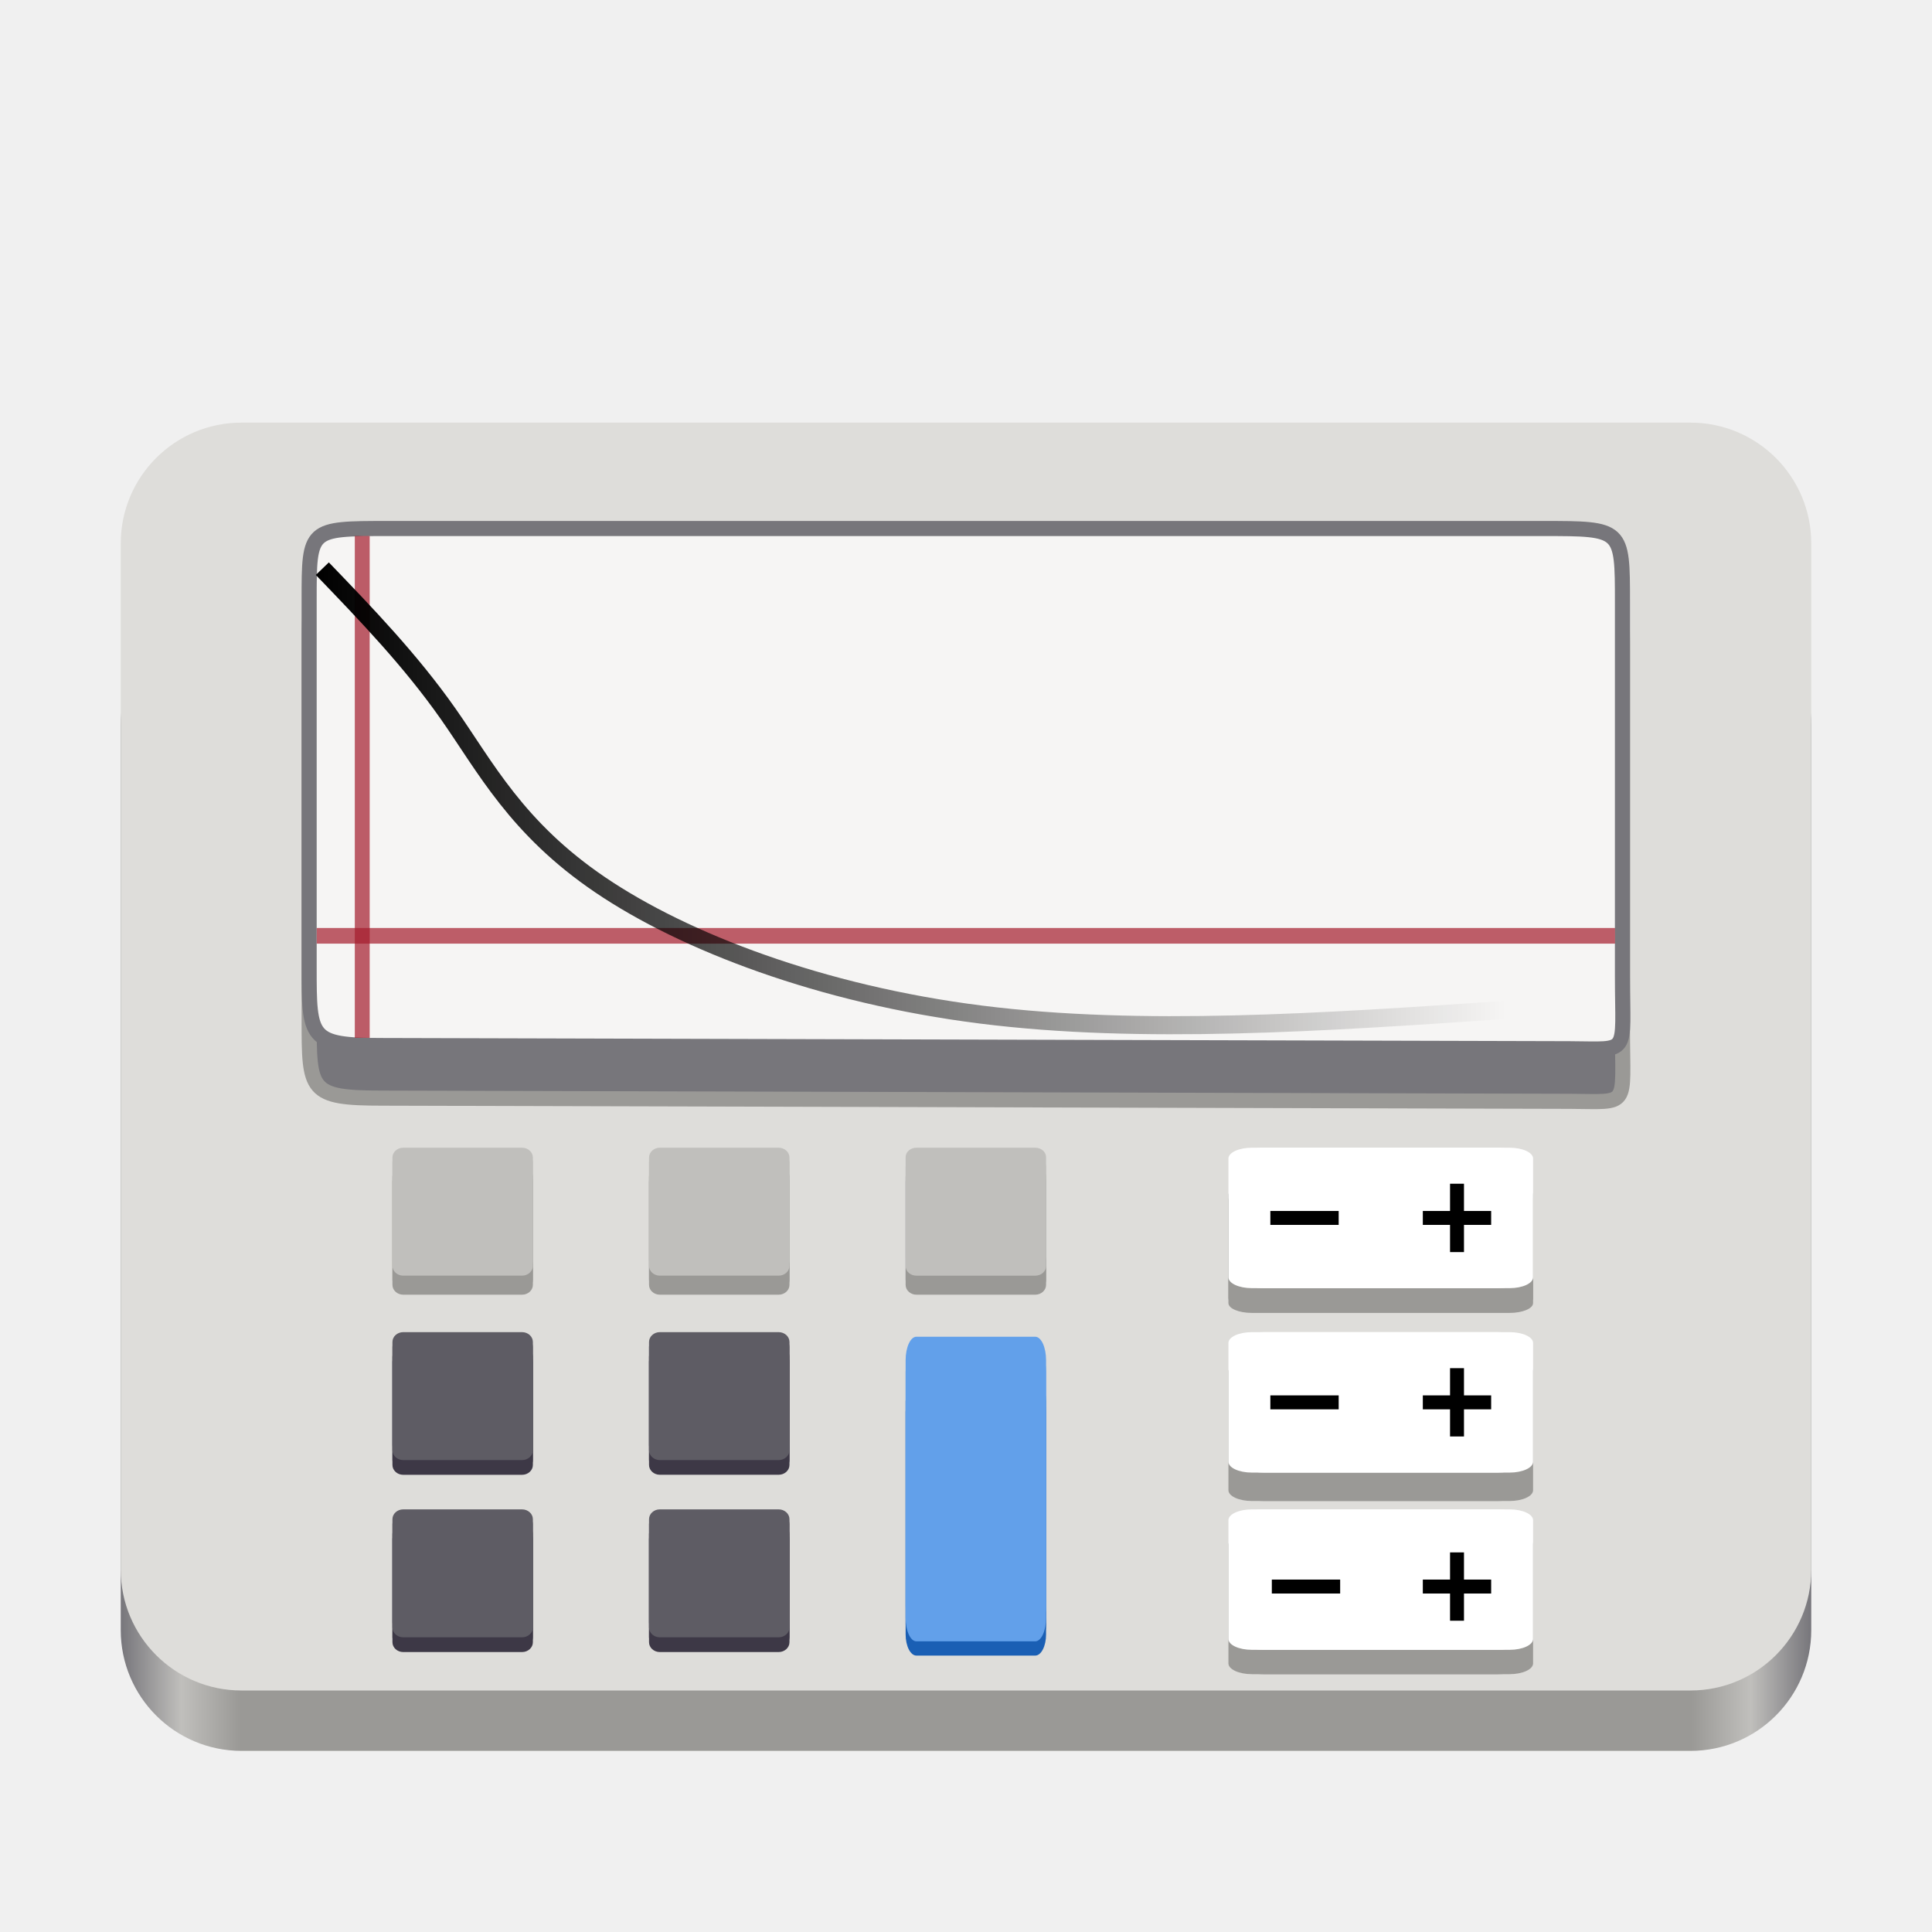
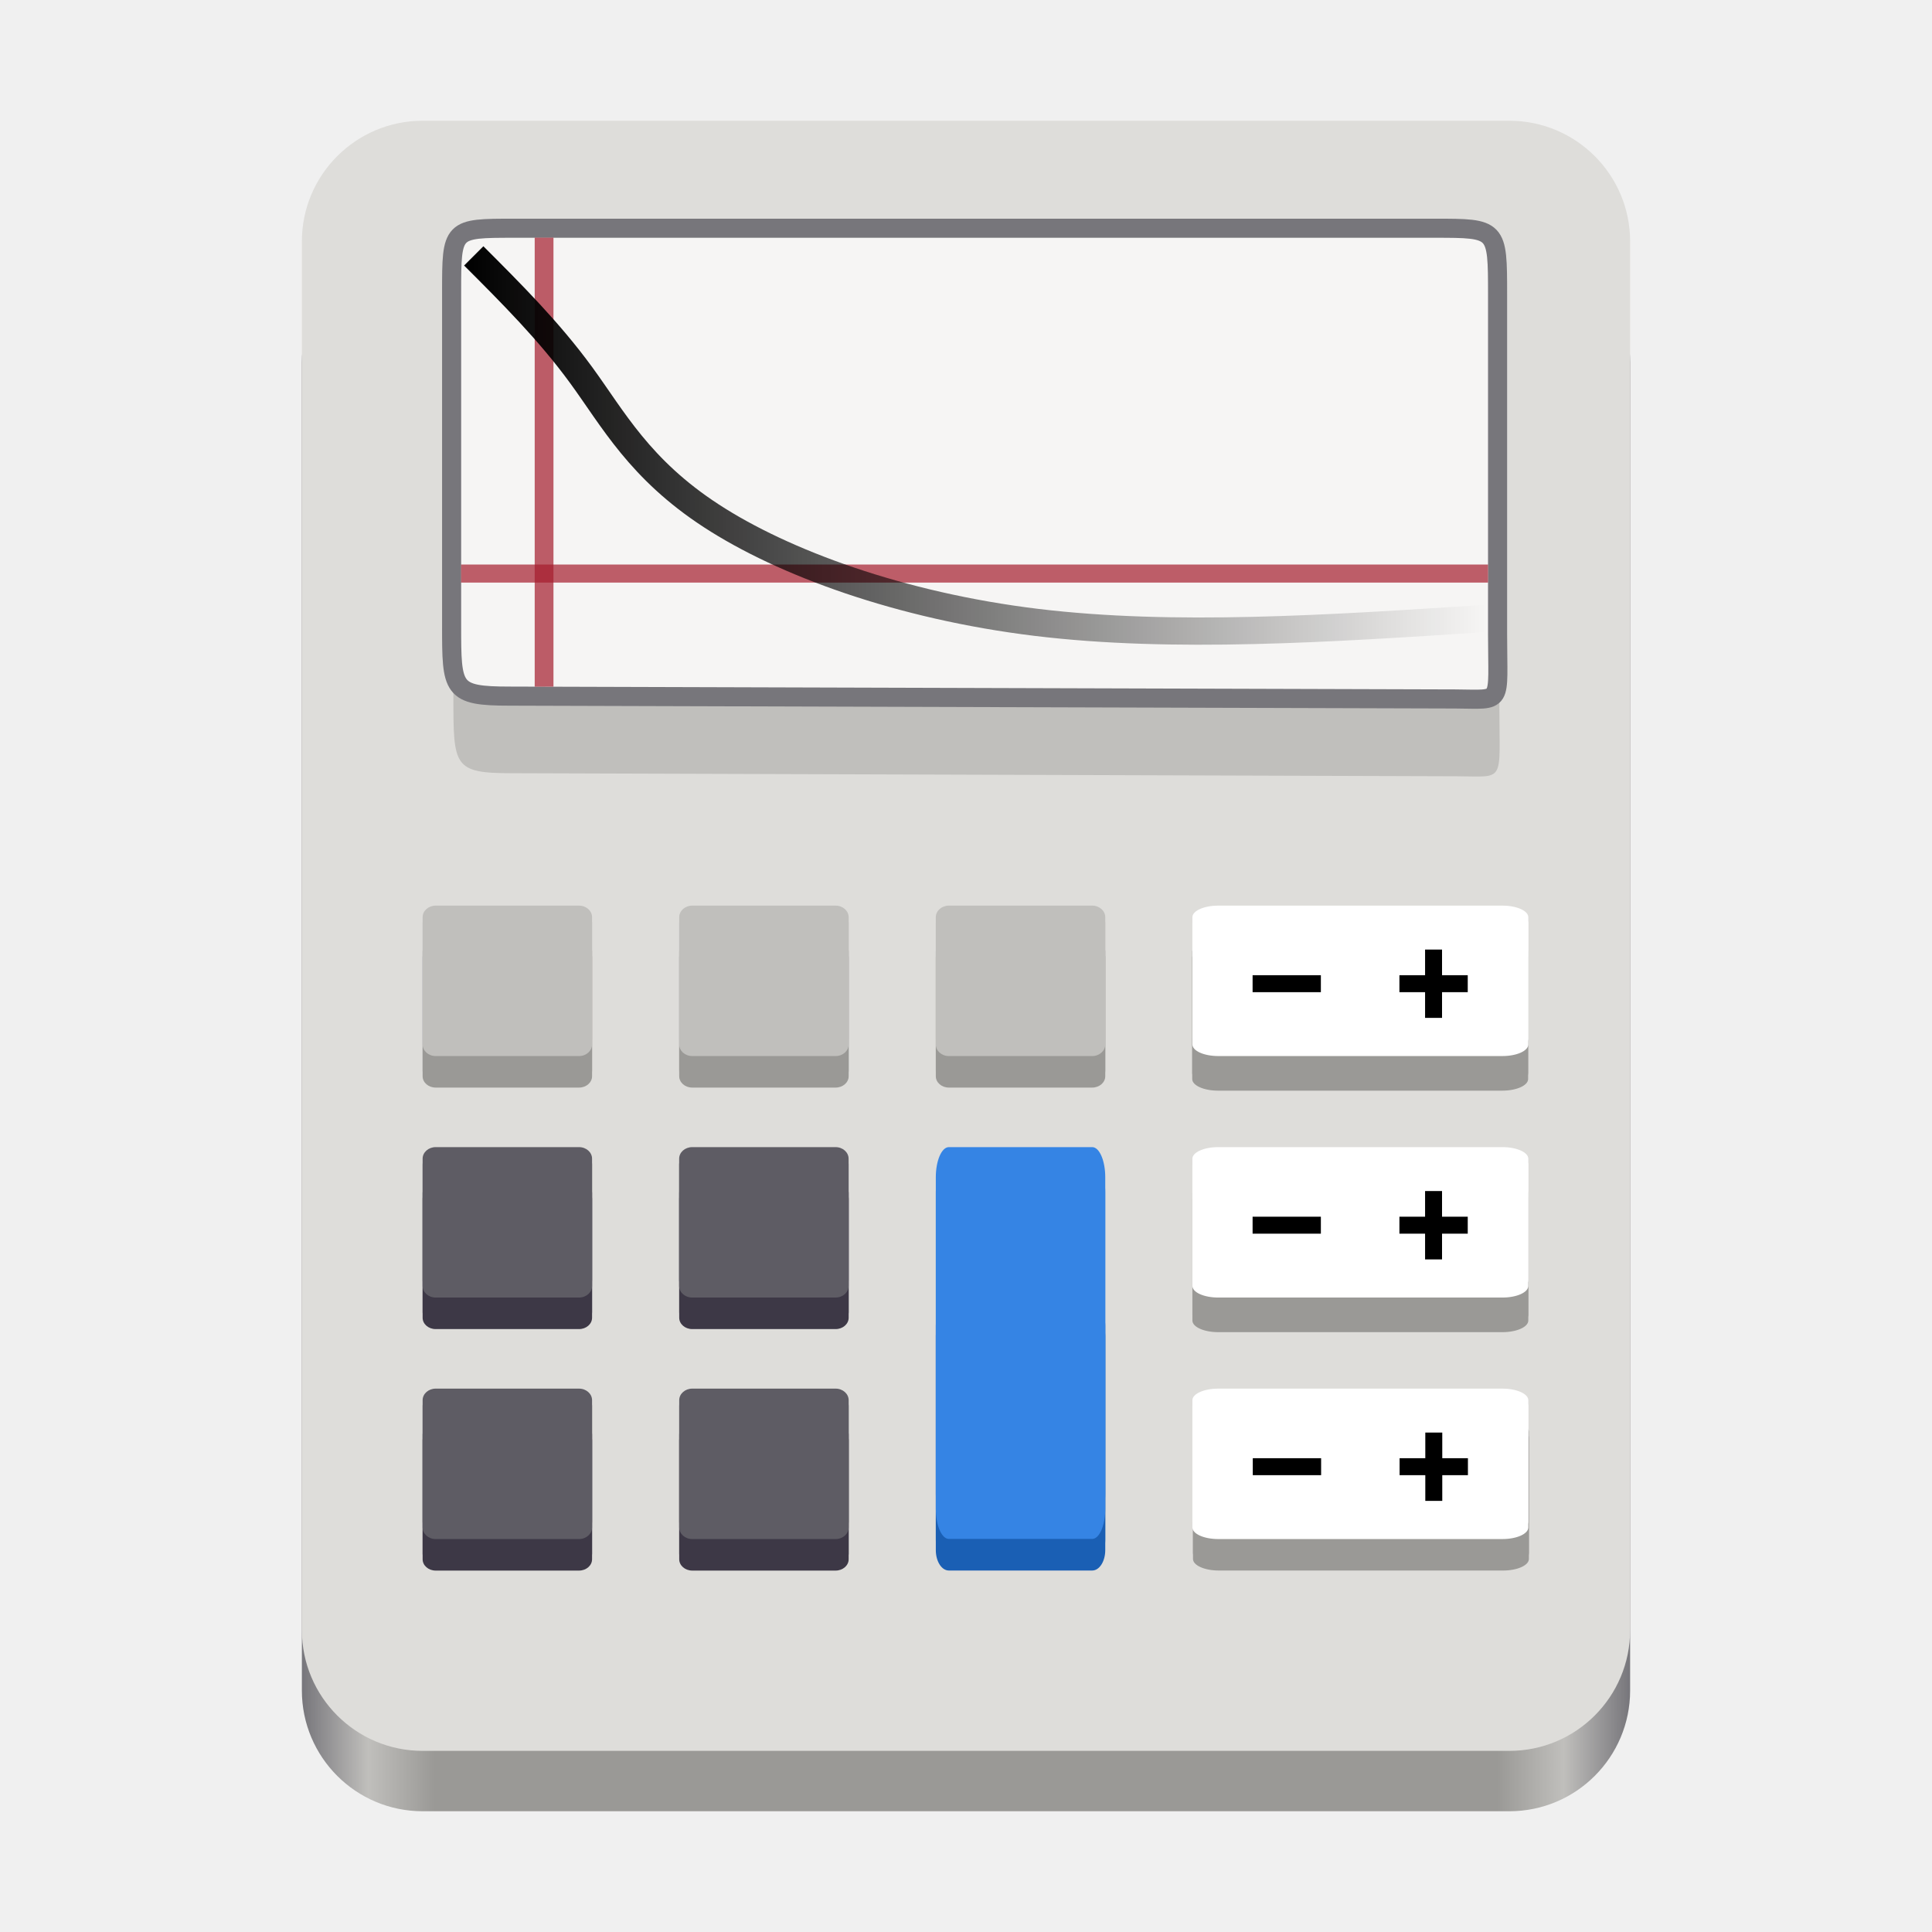
<svg xmlns="http://www.w3.org/2000/svg" height="128px" viewBox="0 0 128 128" width="128px">
-   <linearGradient id="a" gradientUnits="userSpaceOnUse" x1="8" x2="120" y1="116" y2="116">
+   <linearGradient id="a" gradientTransform="matrix(0.196428 0 0 0.342105 2.596771 273.7399)" gradientUnits="userSpaceOnUse" x1="88.596" x2="536.596" y1="-449.394" y2="-449.394">
    <stop offset="0" stop-color="#77767b" />
-     <stop offset="0.036" stop-color="#c0bfbc" />
-     <stop offset="0.071" stop-color="#9a9996" />
-     <stop offset="0.929" stop-color="#9a9996" />
-     <stop offset="0.964" stop-color="#c0bfbc" />
+     <stop offset="0.05" stop-color="#c0bfbc" />
+     <stop offset="0.1" stop-color="#9a9996" />
+     <stop offset="0.9" stop-color="#9a9996" />
+     <stop offset="0.95" stop-color="#c0bfbc" />
    <stop offset="1" stop-color="#77767b" />
  </linearGradient>
-   <linearGradient id="b" gradientUnits="userSpaceOnUse" x1="20.994" x2="99.776" y1="224.876" y2="224.876">
+   <linearGradient id="b" gradientUnits="userSpaceOnUse" x1="30.747" x2="98.413" y1="201.515" y2="201.515">
    <stop offset="0" />
    <stop offset="1" stop-opacity="0" />
  </linearGradient>
-   <path d="m 16 40 h 96 c 4.418 0 8 3.582 8 8 v 60 c 0 4.418 -3.582 8 -8 8 h -96 c -4.418 0 -8 -3.582 -8 -8 v -60 c 0 -4.418 3.582 -8 8 -8 z m 0 0" fill="url(#a)" />
-   <path d="m 16 28 h 96 c 4.418 0 8 3.582 8 8 v 68 c 0 4.418 -3.582 8 -8 8 h -96 c -4.418 0 -8 -3.582 -8 -8 v -68 c 0 -4.418 3.582 -8 8 -8 z m 0 0" fill="#deddda" />
-   <path d="m 82.164 98.73 v -7.875 c 0 -0.395 0.695 -0.715 1.551 -0.715 h 16.301 c 0.859 0 1.555 0.32 1.555 0.715 v 7.875 c 0 0.395 -0.695 0.715 -1.555 0.715 h -16.301 c -0.855 0 -1.551 -0.32 -1.551 -0.715 z m 0 0" fill="#9a9996" />
-   <path d="m 81.387 98.73 v -7.875 c 0 -0.395 0.695 -0.715 1.555 -0.715 h 16.301 c 0.855 0 1.551 0.32 1.551 0.715 v 7.875 c 0 0.395 -0.695 0.715 -1.551 0.715 h -16.301 c -0.859 0 -1.555 -0.32 -1.555 -0.715 z m 0 0" fill="#9a9996" />
-   <path d="m 82.164 110.203 v -7.871 c 0 -0.395 0.695 -0.715 1.551 -0.715 h 16.301 c 0.859 0 1.555 0.32 1.555 0.715 v 7.871 c 0 0.395 -0.695 0.715 -1.555 0.715 h -16.301 c -0.855 0 -1.551 -0.32 -1.551 -0.715 z m 0 0" fill="#9a9996" />
-   <path d="m 81.387 110.203 v -7.871 c 0 -0.395 0.695 -0.715 1.555 -0.715 h 16.301 c 0.855 0 1.551 0.32 1.551 0.715 v 7.871 c 0 0.395 -0.695 0.715 -1.551 0.715 h -16.301 c -0.859 0 -1.555 -0.32 -1.555 -0.715 z m 0 0" fill="#9a9996" />
-   <path d="m 82.164 96.844 v -7.871 c 0 -0.395 0.695 -0.715 1.551 -0.715 h 16.301 c 0.859 0 1.555 0.32 1.555 0.715 v 7.871 c 0 0.398 -0.695 0.719 -1.555 0.719 h -16.301 c -0.855 0 -1.551 -0.32 -1.551 -0.719 z m 0 0" fill="#ffffff" />
-   <path d="m 81.387 96.844 v -7.871 c 0 -0.395 0.695 -0.715 1.555 -0.715 h 16.301 c 0.855 0 1.551 0.32 1.551 0.715 v 7.871 c 0 0.398 -0.695 0.719 -1.551 0.719 h -16.301 c -0.859 0 -1.555 -0.32 -1.555 -0.719 z m 0 0" fill="#ffffff" />
-   <path d="m 82.164 108.586 v -7.871 c 0 -0.395 0.695 -0.715 1.551 -0.715 h 16.301 c 0.859 0 1.555 0.32 1.555 0.715 v 7.871 c 0 0.398 -0.695 0.719 -1.555 0.719 h -16.301 c -0.855 0 -1.551 -0.32 -1.551 -0.719 z m 0 0" fill="#ffffff" />
-   <path d="m 81.387 108.586 v -7.871 c 0 -0.395 0.695 -0.715 1.555 -0.715 h 16.301 c 0.855 0 1.551 0.32 1.551 0.715 v 7.871 c 0 0.398 -0.695 0.719 -1.551 0.719 h -16.301 c -0.859 0 -1.555 -0.32 -1.555 -0.719 z m 0 0" fill="#ffffff" />
-   <path d="m 84.262 105.113 h 4.527" fill="none" stroke="#000000" stroke-width="0.924" />
-   <path d="m 94.266 105.113 h 4.527" fill="none" stroke="#000000" stroke-width="0.924" />
-   <path d="m 96.531 107.375 c 0 -1.508 0 -3.016 0 -4.523" fill="none" stroke="#000000" stroke-width="0.924" />
-   <path d="m 82.941 78.836 h 17.074 c 0.859 0 1.555 0.293 1.555 0.652 v 6.844 c 0 0.363 -0.695 0.652 -1.555 0.652 h -17.074 c -0.859 0 -1.555 -0.289 -1.555 -0.652 v -6.844 c 0 -0.359 0.695 -0.652 1.555 -0.652 z m 0 0" fill="#9a9996" />
-   <path d="m 82.941 78.512 h 17.074 c 0.859 0 1.555 0.289 1.555 0.648 v 6.848 c 0 0.359 -0.695 0.652 -1.555 0.652 h -17.074 c -0.859 0 -1.555 -0.293 -1.555 -0.652 v -6.848 c 0 -0.359 0.695 -0.648 1.555 -0.648 z m 0 0" fill="#9a9996" />
-   <path d="m 82.164 84.625 v -7.871 c 0 -0.395 0.695 -0.715 1.551 -0.715 h 16.301 c 0.859 0 1.555 0.32 1.555 0.715 v 7.871 c 0 0.398 -0.695 0.719 -1.555 0.719 h -16.301 c -0.855 0 -1.551 -0.32 -1.551 -0.719 z m 0 0" fill="#ffffff" />
-   <path d="m 81.387 84.625 v -7.871 c 0 -0.395 0.695 -0.715 1.555 -0.715 h 16.301 c 0.855 0 1.551 0.32 1.551 0.715 v 7.871 c 0 0.398 -0.695 0.719 -1.551 0.719 h -16.301 c -0.859 0 -1.555 -0.32 -1.555 -0.719 z m 0 0" fill="#ffffff" />
-   <path d="m 94.266 80.691 h 4.527" fill="none" stroke="#000000" stroke-width="0.924" />
-   <path d="m 96.531 82.953 c 0 -1.508 0 -3.02 0 -4.527" fill="none" stroke="#000000" stroke-width="0.924" />
-   <path d="m 43.715 101.305 h 7.871 c 0.398 0 0.719 0.293 0.719 0.652 v 6.844 c 0 0.359 -0.32 0.652 -0.719 0.652 h -7.871 c -0.395 0 -0.715 -0.293 -0.715 -0.652 v -6.844 c 0 -0.359 0.32 -0.652 0.715 -0.652 z m 0 0" fill="#3d3846" />
-   <path d="m 43.715 100.977 h 7.871 c 0.398 0 0.719 0.293 0.719 0.652 v 6.848 c 0 0.359 -0.32 0.652 -0.719 0.652 h -7.871 c -0.395 0 -0.715 -0.293 -0.715 -0.652 v -6.848 c 0 -0.359 0.32 -0.652 0.715 -0.652 z m 0 0" fill="#3d3846" />
-   <path d="m 43.715 100.324 h 7.871 c 0.398 0 0.719 0.293 0.719 0.652 v 6.848 c 0 0.359 -0.32 0.652 -0.719 0.652 h -7.871 c -0.395 0 -0.715 -0.293 -0.715 -0.652 v -6.848 c 0 -0.359 0.32 -0.652 0.715 -0.652 z m 0 0" fill="#5e5c64" />
-   <path d="m 43.715 100 h 7.871 c 0.398 0 0.719 0.293 0.719 0.652 v 6.844 c 0 0.363 -0.32 0.652 -0.719 0.652 h -7.871 c -0.395 0 -0.715 -0.289 -0.715 -0.652 v -6.844 c 0 -0.359 0.32 -0.652 0.715 -0.652 z m 0 0" fill="#5e5c64" />
-   <path d="m 60.715 92.145 h 7.871 c 0.398 0 0.719 0.629 0.719 1.406 v 14.734 c 0 0.773 -0.32 1.402 -0.719 1.402 h -7.871 c -0.395 0 -0.715 -0.629 -0.715 -1.402 v -14.734 c 0 -0.777 0.32 -1.406 0.715 -1.406 z m 0 0" fill="#1a5fb4" />
-   <path d="m 60.715 91.445 h 7.871 c 0.398 0 0.719 0.629 0.719 1.402 v 14.734 c 0 0.773 -0.32 1.402 -0.719 1.402 h -7.871 c -0.395 0 -0.715 -0.629 -0.715 -1.402 v -14.734 c 0 -0.773 0.32 -1.402 0.715 -1.402 z m 0 0" fill="#1a5fb4" />
-   <path d="m 60.715 89.34 h 7.871 c 0.398 0 0.719 0.695 0.719 1.551 v 16.301 c 0 0.859 -0.32 1.551 -0.719 1.551 h -7.871 c -0.395 0 -0.715 -0.691 -0.715 -1.551 v -16.301 c 0 -0.855 0.32 -1.551 0.715 -1.551 z m 0 0" fill="#62a0ea" />
-   <path d="m 60.715 88.562 h 7.871 c 0.398 0 0.719 0.695 0.719 1.551 v 16.301 c 0 0.859 -0.32 1.555 -0.719 1.555 h -7.871 c -0.395 0 -0.715 -0.695 -0.715 -1.555 v -16.301 c 0 -0.855 0.32 -1.551 0.715 -1.551 z m 0 0" fill="#62a0ea" />
-   <path d="m 43.715 89.559 h 7.871 c 0.398 0 0.719 0.289 0.719 0.652 v 6.844 c 0 0.359 -0.32 0.652 -0.719 0.652 h -7.871 c -0.395 0 -0.715 -0.293 -0.715 -0.652 v -6.844 c 0 -0.363 0.32 -0.652 0.715 -0.652 z m 0 0" fill="#3d3846" />
-   <path d="m 43.715 89.23 h 7.871 c 0.398 0 0.719 0.293 0.719 0.652 v 6.848 c 0 0.359 -0.32 0.648 -0.719 0.648 h -7.871 c -0.395 0 -0.715 -0.289 -0.715 -0.648 v -6.848 c 0 -0.359 0.32 -0.652 0.715 -0.652 z m 0 0" fill="#3d3846" />
-   <path d="m 43.715 88.582 h 7.871 c 0.398 0 0.719 0.293 0.719 0.652 v 6.848 c 0 0.359 -0.32 0.652 -0.719 0.652 h -7.871 c -0.395 0 -0.715 -0.293 -0.715 -0.652 v -6.848 c 0 -0.359 0.32 -0.652 0.715 -0.652 z m 0 0" fill="#5e5c64" />
-   <path d="m 43.715 88.258 h 7.871 c 0.398 0 0.719 0.293 0.719 0.652 v 6.844 c 0 0.363 -0.32 0.652 -0.719 0.652 h -7.871 c -0.395 0 -0.715 -0.289 -0.715 -0.652 v -6.844 c 0 -0.359 0.32 -0.652 0.715 -0.652 z m 0 0" fill="#5e5c64" />
-   <path d="m 26.715 89.562 h 7.871 c 0.398 0 0.719 0.293 0.719 0.652 v 6.844 c 0 0.359 -0.32 0.652 -0.719 0.652 h -7.871 c -0.395 0 -0.715 -0.293 -0.715 -0.652 v -6.844 c 0 -0.359 0.32 -0.652 0.715 -0.652 z m 0 0" fill="#3d3846" />
-   <path d="m 26.715 89.234 h 7.871 c 0.398 0 0.719 0.293 0.719 0.652 v 6.848 c 0 0.359 -0.32 0.652 -0.719 0.652 h -7.871 c -0.395 0 -0.715 -0.293 -0.715 -0.652 v -6.848 c 0 -0.359 0.32 -0.652 0.715 -0.652 z m 0 0" fill="#3d3846" />
-   <path d="m 26.715 101.305 h 7.871 c 0.398 0 0.719 0.293 0.719 0.652 v 6.844 c 0 0.359 -0.32 0.652 -0.719 0.652 h -7.871 c -0.395 0 -0.715 -0.293 -0.715 -0.652 v -6.844 c 0 -0.359 0.32 -0.652 0.715 -0.652 z m 0 0" fill="#3d3846" />
-   <path d="m 26.715 100.977 h 7.871 c 0.398 0 0.719 0.293 0.719 0.652 v 6.848 c 0 0.359 -0.32 0.652 -0.719 0.652 h -7.871 c -0.395 0 -0.715 -0.293 -0.715 -0.652 v -6.848 c 0 -0.359 0.32 -0.652 0.715 -0.652 z m 0 0" fill="#3d3846" />
-   <g fill="#9a9996">
-     <path d="m 43.715 77.629 h 7.871 c 0.398 0 0.719 0.289 0.719 0.648 v 6.848 c 0 0.359 -0.32 0.652 -0.719 0.652 h -7.871 c -0.395 0 -0.715 -0.293 -0.715 -0.652 v -6.848 c 0 -0.359 0.32 -0.648 0.715 -0.648 z m 0 0" />
-     <path d="m 43.715 77.301 h 7.871 c 0.398 0 0.719 0.293 0.719 0.652 v 6.844 c 0 0.363 -0.32 0.652 -0.719 0.652 h -7.871 c -0.395 0 -0.715 -0.289 -0.715 -0.652 v -6.844 c 0 -0.359 0.32 -0.652 0.715 -0.652 z m 0 0" />
-     <path d="m 60.715 77.629 h 7.871 c 0.398 0 0.719 0.289 0.719 0.648 v 6.848 c 0 0.359 -0.32 0.652 -0.719 0.652 h -7.871 c -0.395 0 -0.715 -0.293 -0.715 -0.652 v -6.848 c 0 -0.359 0.32 -0.648 0.715 -0.648 z m 0 0" />
-     <path d="m 60.715 77.301 h 7.871 c 0.398 0 0.719 0.293 0.719 0.652 v 6.844 c 0 0.363 -0.32 0.652 -0.719 0.652 h -7.871 c -0.395 0 -0.715 -0.289 -0.715 -0.652 v -6.844 c 0 -0.359 0.32 -0.652 0.715 -0.652 z m 0 0" />
-     <path d="m 26.715 77.629 h 7.871 c 0.398 0 0.719 0.289 0.719 0.648 v 6.848 c 0 0.359 -0.32 0.652 -0.719 0.652 h -7.871 c -0.395 0 -0.715 -0.293 -0.715 -0.652 v -6.848 c 0 -0.359 0.32 -0.648 0.715 -0.648 z m 0 0" />
-     <path d="m 26.715 77.301 h 7.871 c 0.398 0 0.719 0.293 0.719 0.652 v 6.844 c 0 0.363 -0.32 0.652 -0.719 0.652 h -7.871 c -0.395 0 -0.715 -0.289 -0.715 -0.652 v -6.844 c 0 -0.359 0.32 -0.652 0.715 -0.652 z m 0 0" />
+   <path d="m 28 16 h 72 c 4.418 0 8 3.582 8 8 v 88 c 0 4.418 -3.582 8 -8 8 h -72 c -4.418 0 -8 -3.582 -8 -8 v -88 c 0 -4.418 3.582 -8 8 -8 z m 0 0" fill="url(#a)" />
+   <path d="m 28 8 h 72 c 4.418 0 8 3.582 8 8 v 92 c 0 4.418 -3.582 8 -8 8 h -72 c -4.418 0 -8 -3.582 -8 -8 v -92 c 0 -4.418 3.582 -8 8 -8 z m 0 0" fill="#deddda" />
+   <path d="m 80.754 94.473 h 18.828 c 0.945 0 1.711 0.34 1.711 0.766 v 8.047 c 0 0.422 -0.766 0.766 -1.711 0.766 h -18.828 c -0.949 0 -1.715 -0.344 -1.715 -0.766 v -8.047 c 0 -0.426 0.766 -0.766 1.715 -0.766 z m 0 0" fill="#9a9996" />
+   <path d="m 80.754 94.086 h 18.828 c 0.945 0 1.711 0.344 1.711 0.77 v 8.047 c 0 0.422 -0.766 0.766 -1.711 0.766 h -18.828 c -0.949 0 -1.715 -0.344 -1.715 -0.766 v -8.047 c 0 -0.426 0.766 -0.77 1.715 -0.77 z m 0 0" fill="#9a9996" />
+   <path d="m 80.711 92.383 h 18.832 c 0.945 0 1.711 0.344 1.711 0.766 v 8.047 c 0 0.426 -0.766 0.77 -1.711 0.77 h -18.832 c -0.945 0 -1.711 -0.344 -1.711 -0.77 v -8.047 c 0 -0.422 0.766 -0.766 1.711 -0.766 z m 0 0" fill="#ffffff" />
+   <path d="m 80.711 92 h 18.832 c 0.945 0 1.711 0.344 1.711 0.766 v 8.047 c 0 0.426 -0.766 0.766 -1.711 0.766 h -18.832 c -0.945 0 -1.711 -0.34 -1.711 -0.766 v -8.047 c 0 -0.422 0.766 -0.766 1.711 -0.766 z m 0 0" fill="#ffffff" />
+   <g fill="none">
+     <path d="m 83 97.172 h 4.527" stroke="#000000" stroke-width="1.124" />
+     <path d="m 92.727 97.172 h 4.527" stroke="#000000" stroke-width="1.124" />
+     <path d="m 94.992 99.438 c 0 -1.512 0 -3.02 0 -4.527" stroke="#000000" stroke-width="1.124" />
  </g>
-   <path d="m 26.715 88.586 h 7.871 c 0.398 0 0.719 0.289 0.719 0.648 v 6.848 c 0 0.359 -0.32 0.652 -0.719 0.652 h -7.871 c -0.395 0 -0.715 -0.293 -0.715 -0.652 v -6.848 c 0 -0.359 0.32 -0.648 0.715 -0.648 z m 0 0" fill="#5e5c64" />
-   <path d="m 26.715 88.258 h 7.871 c 0.398 0 0.719 0.293 0.719 0.652 v 6.844 c 0 0.363 -0.32 0.652 -0.719 0.652 h -7.871 c -0.395 0 -0.715 -0.289 -0.715 -0.652 v -6.844 c 0 -0.359 0.32 -0.652 0.715 -0.652 z m 0 0" fill="#5e5c64" />
-   <path d="m 26.715 100.324 h 7.871 c 0.398 0 0.719 0.293 0.719 0.652 v 6.848 c 0 0.359 -0.32 0.652 -0.719 0.652 h -7.871 c -0.395 0 -0.715 -0.293 -0.715 -0.652 v -6.848 c 0 -0.359 0.32 -0.652 0.715 -0.652 z m 0 0" fill="#5e5c64" />
-   <path d="m 26.715 100 h 7.871 c 0.398 0 0.719 0.293 0.719 0.652 v 6.844 c 0 0.363 -0.32 0.652 -0.719 0.652 h -7.871 c -0.395 0 -0.715 -0.289 -0.715 -0.652 v -6.844 c 0 -0.359 0.32 -0.652 0.715 -0.652 z m 0 0" fill="#5e5c64" />
-   <path d="m 60.715 76.66 h 7.871 c 0.398 0 0.719 0.281 0.719 0.629 v 6.598 c 0 0.348 -0.32 0.629 -0.719 0.629 h -7.871 c -0.395 0 -0.715 -0.281 -0.715 -0.629 v -6.598 c 0 -0.348 0.32 -0.629 0.715 -0.629 z m 0 0" fill="#c0bfbc" />
-   <path d="m 60.715 76.039 h 7.871 c 0.398 0 0.719 0.281 0.719 0.629 v 6.598 c 0 0.348 -0.32 0.629 -0.719 0.629 h -7.871 c -0.395 0 -0.715 -0.281 -0.715 -0.629 v -6.598 c 0 -0.348 0.32 -0.629 0.715 -0.629 z m 0 0" fill="#c0bfbc" />
-   <path d="m 43.715 76.363 h 7.871 c 0.398 0 0.719 0.293 0.719 0.652 v 6.848 c 0 0.359 -0.32 0.652 -0.719 0.652 h -7.871 c -0.395 0 -0.715 -0.293 -0.715 -0.652 v -6.848 c 0 -0.359 0.32 -0.652 0.715 -0.652 z m 0 0" fill="#c0bfbc" />
-   <path d="m 43.715 76.039 h 7.871 c 0.398 0 0.719 0.293 0.719 0.652 v 6.844 c 0 0.359 -0.32 0.652 -0.719 0.652 h -7.871 c -0.395 0 -0.715 -0.293 -0.715 -0.652 v -6.844 c 0 -0.359 0.32 -0.652 0.715 -0.652 z m 0 0" fill="#c0bfbc" />
-   <path d="m 25.684 38.5 h 76.57 c 5.238 0 5.238 0 5.238 4.875 v 24.82 c 0 5.273 0.551 4.785 -3.504 4.77 l -78.648 -0.211 c -4.859 0 -4.859 -0.473 -4.859 -5.18 v -24.379 c 0 -4.695 0 -4.695 5.203 -4.695 z m 0 0" fill="#77767b" stroke="#9a9996" />
-   <path d="m 25.684 35.016 h 76.57 c 5.238 0 5.238 0 5.238 4.879 v 24.816 c 0 5.277 0.551 4.785 -3.504 4.77 l -78.648 -0.211 c -4.859 0 -4.859 -0.469 -4.859 -5.18 v -24.379 c 0 -4.695 0 -4.695 5.203 -4.695 z m 0 0" fill="#f6f5f4" stroke="#77767b" />
-   <path d="m 20.984 62 h 86.016" fill="none" stroke="#a51d2d" stroke-opacity="0.701" stroke-width="1.037" />
-   <path d="m 24 35.508 v 23.016 v 10.238" fill="none" stroke="#a51d2d" stroke-opacity="0.704" stroke-width="0.986" />
-   <path d="m 21.355 209.676 c 2.918 3.031 5.84 6.066 8.328 9.605 c 2.484 3.539 4.535 7.586 10.098 11.352 c 5.566 3.77 14.641 7.254 25.219 8.586 s 22.66 0.512 34.742 -0.309" fill="none" stroke="url(#b)" stroke-linejoin="round" stroke-width="1.199" transform="matrix(1 0 0 1 0 -172)" />
-   <path d="m 26.715 76.363 h 7.871 c 0.398 0 0.719 0.293 0.719 0.652 v 6.848 c 0 0.359 -0.32 0.652 -0.719 0.652 h -7.871 c -0.395 0 -0.715 -0.293 -0.715 -0.652 v -6.848 c 0 -0.359 0.32 -0.652 0.715 -0.652 z m 0 0" fill="#c0bfbc" />
-   <path d="m 26.715 76.039 h 7.871 c 0.398 0 0.719 0.293 0.719 0.652 v 6.844 c 0 0.363 -0.32 0.652 -0.719 0.652 h -7.871 c -0.395 0 -0.715 -0.289 -0.715 -0.652 v -6.844 c 0 -0.359 0.32 -0.652 0.715 -0.652 z m 0 0" fill="#c0bfbc" />
-   <path d="m 84.164 80.691 h 4.527" fill="none" stroke="#000000" stroke-width="0.924" />
-   <path d="m 84.164 92.91 h 4.527" fill="none" stroke="#000000" stroke-width="0.924" />
-   <path d="m 94.266 92.91 h 4.527" fill="none" stroke="#000000" stroke-width="0.924" />
-   <path d="m 96.531 95.172 c 0 -1.508 0 -3.02 0 -4.527" fill="none" stroke="#000000" stroke-width="0.924" />
+   <path d="m 80.711 78.676 h 18.832 c 0.945 0 1.711 0.344 1.711 0.766 v 8.047 c 0 0.426 -0.766 0.77 -1.711 0.77 h -18.832 c -0.945 0 -1.711 -0.344 -1.711 -0.77 v -8.047 c 0 -0.422 0.766 -0.766 1.711 -0.766 z m 0 0" fill="#9a9996" />
+   <path d="m 80.711 78.293 h 18.832 c 0.945 0 1.711 0.344 1.711 0.766 v 8.047 c 0 0.426 -0.766 0.77 -1.711 0.77 h -18.832 c -0.945 0 -1.711 -0.344 -1.711 -0.77 v -8.047 c 0 -0.422 0.766 -0.766 1.711 -0.766 z m 0 0" fill="#9a9996" />
+   <path d="m 80.711 76.383 h 18.832 c 0.945 0 1.711 0.344 1.711 0.766 v 8.047 c 0 0.426 -0.766 0.77 -1.711 0.77 h -18.832 c -0.945 0 -1.711 -0.344 -1.711 -0.77 v -8.047 c 0 -0.422 0.766 -0.766 1.711 -0.766 z m 0 0" fill="#ffffff" />
+   <path d="m 80.711 76 h 18.832 c 0.945 0 1.711 0.344 1.711 0.766 v 8.047 c 0 0.426 -0.766 0.766 -1.711 0.766 h -18.832 c -0.945 0 -1.711 -0.34 -1.711 -0.766 v -8.047 c 0 -0.422 0.766 -0.766 1.711 -0.766 z m 0 0" fill="#ffffff" />
+   <path d="m 92.715 81.172 h 4.527" fill="none" stroke="#000000" stroke-width="1.124" />
+   <path d="m 94.977 83.438 c 0 -1.512 0 -3.02 0 -4.527" fill="none" stroke="#000000" stroke-width="1.124" />
+   <path d="m 82.988 81.172 h 4.523" fill="none" stroke="#000000" stroke-width="1.124" />
+   <path d="m 80.699 62.676 h 18.832 c 0.945 0 1.711 0.344 1.711 0.766 v 8.047 c 0 0.426 -0.766 0.77 -1.711 0.77 h -18.832 c -0.945 0 -1.711 -0.344 -1.711 -0.77 v -8.047 c 0 -0.422 0.766 -0.766 1.711 -0.766 z m 0 0" fill="#9a9996" />
+   <path d="m 80.699 62.293 h 18.832 c 0.945 0 1.711 0.344 1.711 0.766 v 8.047 c 0 0.426 -0.766 0.77 -1.711 0.77 h -18.832 c -0.945 0 -1.711 -0.344 -1.711 -0.77 v -8.047 c 0 -0.422 0.766 -0.766 1.711 -0.766 z m 0 0" fill="#9a9996" />
+   <path d="m 80.711 60.383 h 18.832 c 0.945 0 1.711 0.344 1.711 0.766 v 8.047 c 0 0.426 -0.766 0.77 -1.711 0.77 h -18.832 c -0.945 0 -1.711 -0.344 -1.711 -0.77 v -8.047 c 0 -0.422 0.766 -0.766 1.711 -0.766 z m 0 0" fill="#ffffff" />
+   <path d="m 80.711 60 h 18.832 c 0.945 0 1.711 0.344 1.711 0.766 v 8.047 c 0 0.426 -0.766 0.766 -1.711 0.766 h -18.832 c -0.945 0 -1.711 -0.34 -1.711 -0.766 v -8.047 c 0 -0.422 0.766 -0.766 1.711 -0.766 z m 0 0" fill="#ffffff" />
+   <path d="m 92.715 65.172 h 4.527" fill="none" stroke="#000000" stroke-width="1.124" />
+   <path d="m 94.977 67.438 c 0 -1.512 0 -3.02 0 -4.527" fill="none" stroke="#000000" stroke-width="1.124" />
+   <path d="m 62.863 87.156 h 9.5 c 0.477 0 0.863 0.605 0.863 1.352 v 14.191 c 0 0.746 -0.387 1.352 -0.863 1.352 h -9.5 c -0.477 0 -0.863 -0.605 -0.863 -1.352 v -14.191 c 0 -0.746 0.387 -1.352 0.863 -1.352 z m 0 0" fill="#1a5fb4" />
+   <path d="m 62.863 86.48 h 9.5 c 0.477 0 0.863 0.605 0.863 1.352 v 14.191 c 0 0.746 -0.387 1.352 -0.863 1.352 h -9.5 c -0.477 0 -0.863 -0.605 -0.863 -1.352 v -14.191 c 0 -0.746 0.387 -1.352 0.863 -1.352 z m 0 0" fill="#1a5fb4" />
+   <path d="m 62.863 77 h 9.5 c 0.477 0 0.863 0.891 0.863 1.996 v 20.961 c 0 1.105 -0.387 2 -0.863 2 h -9.5 c -0.477 0 -0.863 -0.895 -0.863 -2 v -20.961 c 0 -1.105 0.387 -1.996 0.863 -1.996 z m 0 0" fill="#3584e4" />
+   <path d="m 62.863 76 h 9.5 c 0.477 0 0.863 0.895 0.863 1.996 v 20.965 c 0 1.102 -0.387 1.996 -0.863 1.996 h -9.5 c -0.477 0 -0.863 -0.895 -0.863 -1.996 v -20.965 c 0 -1.102 0.387 -1.996 0.863 -1.996 z m 0 0" fill="#3584e4" />
+   <path d="m 45.863 94.668 h 9.5 c 0.477 0 0.863 0.336 0.863 0.75 v 7.887 c 0 0.414 -0.387 0.75 -0.863 0.75 h -9.5 c -0.477 0 -0.863 -0.336 -0.863 -0.75 v -7.887 c 0 -0.414 0.387 -0.75 0.863 -0.75 z m 0 0" fill="#3d3846" />
+   <path d="m 45.863 94.293 h 9.5 c 0.477 0 0.863 0.336 0.863 0.75 v 7.887 c 0 0.414 -0.387 0.75 -0.863 0.75 h -9.5 c -0.477 0 -0.863 -0.336 -0.863 -0.75 v -7.887 c 0 -0.414 0.387 -0.75 0.863 -0.75 z m 0 0" fill="#3d3846" />
+   <path d="m 45.863 92.383 h 9.5 c 0.477 0 0.863 0.344 0.863 0.766 v 8.047 c 0 0.426 -0.387 0.77 -0.863 0.77 h -9.5 c -0.477 0 -0.863 -0.344 -0.863 -0.77 v -8.047 c 0 -0.422 0.387 -0.766 0.863 -0.766 z m 0 0" fill="#5e5c64" />
+   <path d="m 45.863 92 h 9.5 c 0.477 0 0.863 0.344 0.863 0.766 v 8.047 c 0 0.426 -0.387 0.766 -0.863 0.766 h -9.5 c -0.477 0 -0.863 -0.34 -0.863 -0.766 v -8.047 c 0 -0.422 0.387 -0.766 0.863 -0.766 z m 0 0" fill="#5e5c64" />
+   <path d="m 28.863 94.668 h 9.5 c 0.477 0 0.863 0.336 0.863 0.75 v 7.887 c 0 0.414 -0.387 0.75 -0.863 0.75 h -9.5 c -0.477 0 -0.863 -0.336 -0.863 -0.75 v -7.887 c 0 -0.414 0.387 -0.75 0.863 -0.75 z m 0 0" fill="#3d3846" />
+   <path d="m 28.863 94.293 h 9.5 c 0.477 0 0.863 0.336 0.863 0.75 v 7.887 c 0 0.414 -0.387 0.75 -0.863 0.75 h -9.5 c -0.477 0 -0.863 -0.336 -0.863 -0.75 v -7.887 c 0 -0.414 0.387 -0.75 0.863 -0.75 z m 0 0" fill="#3d3846" />
+   <path d="m 28.863 92.383 h 9.5 c 0.477 0 0.863 0.344 0.863 0.766 v 8.047 c 0 0.426 -0.387 0.77 -0.863 0.77 h -9.5 c -0.477 0 -0.863 -0.344 -0.863 -0.77 v -8.047 c 0 -0.422 0.387 -0.766 0.863 -0.766 z m 0 0" fill="#5e5c64" />
+   <path d="m 28.863 92 h 9.5 c 0.477 0 0.863 0.344 0.863 0.766 v 8.047 c 0 0.426 -0.387 0.766 -0.863 0.766 h -9.5 c -0.477 0 -0.863 -0.34 -0.863 -0.766 v -8.047 c 0 -0.422 0.387 -0.766 0.863 -0.766 z m 0 0" fill="#5e5c64" />
+   <path d="m 45.863 78.668 h 9.5 c 0.477 0 0.863 0.336 0.863 0.75 v 7.887 c 0 0.414 -0.387 0.75 -0.863 0.75 h -9.5 c -0.477 0 -0.863 -0.336 -0.863 -0.75 v -7.887 c 0 -0.414 0.387 -0.75 0.863 -0.75 z m 0 0" fill="#3d3846" />
+   <path d="m 45.863 78.293 h 9.5 c 0.477 0 0.863 0.336 0.863 0.75 v 7.887 c 0 0.414 -0.387 0.75 -0.863 0.75 h -9.5 c -0.477 0 -0.863 -0.336 -0.863 -0.75 v -7.887 c 0 -0.414 0.387 -0.75 0.863 -0.75 z m 0 0" fill="#3d3846" />
+   <path d="m 45.859 76.383 h 9.5 c 0.477 0 0.863 0.344 0.863 0.766 v 8.047 c 0 0.426 -0.387 0.77 -0.863 0.77 h -9.5 c -0.477 0 -0.863 -0.344 -0.863 -0.77 v -8.047 c 0 -0.422 0.387 -0.766 0.863 -0.766 z m 0 0" fill="#5e5c64" />
+   <path d="m 45.859 76 h 9.5 c 0.477 0 0.863 0.344 0.863 0.766 v 8.047 c 0 0.426 -0.387 0.766 -0.863 0.766 h -9.5 c -0.477 0 -0.863 -0.34 -0.863 -0.766 v -8.047 c 0 -0.422 0.387 -0.766 0.863 -0.766 z m 0 0" fill="#5e5c64" />
+   <path d="m 28.863 78.668 h 9.5 c 0.477 0 0.863 0.336 0.863 0.75 v 7.887 c 0 0.414 -0.387 0.75 -0.863 0.75 h -9.5 c -0.477 0 -0.863 -0.336 -0.863 -0.75 v -7.887 c 0 -0.414 0.387 -0.75 0.863 -0.75 z m 0 0" fill="#3d3846" />
+   <path d="m 28.863 78.293 h 9.5 c 0.477 0 0.863 0.336 0.863 0.75 v 7.887 c 0 0.414 -0.387 0.75 -0.863 0.75 h -9.5 c -0.477 0 -0.863 -0.336 -0.863 -0.75 v -7.887 c 0 -0.414 0.387 -0.75 0.863 -0.75 z m 0 0" fill="#3d3846" />
+   <path d="m 28.863 76.383 h 9.5 c 0.477 0 0.863 0.344 0.863 0.766 v 8.047 c 0 0.426 -0.387 0.77 -0.863 0.77 h -9.5 c -0.477 0 -0.863 -0.344 -0.863 -0.77 v -8.047 c 0 -0.422 0.387 -0.766 0.863 -0.766 z m 0 0" fill="#5e5c64" />
+   <path d="m 28.863 76 h 9.5 c 0.477 0 0.863 0.344 0.863 0.766 v 8.047 c 0 0.426 -0.387 0.766 -0.863 0.766 h -9.5 c -0.477 0 -0.863 -0.34 -0.863 -0.766 v -8.047 c 0 -0.422 0.387 -0.766 0.863 -0.766 z m 0 0" fill="#5e5c64" />
+   <path d="m 34.184 17.863 h 60.98 c 4.172 0 4.172 0 4.172 4.75 v 24.172 c 0 5.141 0.438 4.66 -2.793 4.645 l -62.637 -0.203 c -3.867 0 -3.867 -0.457 -3.867 -5.043 v -23.746 c 0 -4.574 0 -4.574 4.145 -4.574 z m 0 0" fill="#c0bfbc" />
+   <path d="m 62.863 62.668 h 9.5 c 0.477 0 0.863 0.336 0.863 0.75 v 7.887 c 0 0.414 -0.387 0.75 -0.863 0.75 h -9.5 c -0.477 0 -0.863 -0.336 -0.863 -0.75 v -7.887 c 0 -0.414 0.387 -0.75 0.863 -0.75 z m 0 0" fill="#9a9996" />
+   <path d="m 62.863 62.293 h 9.5 c 0.477 0 0.863 0.336 0.863 0.75 v 7.887 c 0 0.414 -0.387 0.75 -0.863 0.75 h -9.5 c -0.477 0 -0.863 -0.336 -0.863 -0.75 v -7.887 c 0 -0.414 0.387 -0.75 0.863 -0.75 z m 0 0" fill="#9a9996" />
+   <path d="m 62.863 60.383 h 9.5 c 0.477 0 0.863 0.344 0.863 0.766 v 8.047 c 0 0.426 -0.387 0.77 -0.863 0.77 h -9.5 c -0.477 0 -0.863 -0.344 -0.863 -0.77 v -8.047 c 0 -0.422 0.387 -0.766 0.863 -0.766 z m 0 0" fill="#c0bfbc" />
+   <path d="m 62.863 60 h 9.5 c 0.477 0 0.863 0.344 0.863 0.766 v 8.047 c 0 0.426 -0.387 0.766 -0.863 0.766 h -9.5 c -0.477 0 -0.863 -0.34 -0.863 -0.766 v -8.047 c 0 -0.422 0.387 -0.766 0.863 -0.766 z m 0 0" fill="#c0bfbc" />
+   <path d="m 45.863 62.668 h 9.5 c 0.477 0 0.863 0.336 0.863 0.75 v 7.887 c 0 0.414 -0.387 0.75 -0.863 0.75 h -9.5 c -0.477 0 -0.863 -0.336 -0.863 -0.75 v -7.887 c 0 -0.414 0.387 -0.75 0.863 -0.75 z m 0 0" fill="#9a9996" />
+   <path d="m 45.863 62.293 h 9.5 c 0.477 0 0.863 0.336 0.863 0.75 v 7.887 c 0 0.414 -0.387 0.75 -0.863 0.75 h -9.5 c -0.477 0 -0.863 -0.336 -0.863 -0.75 v -7.887 c 0 -0.414 0.387 -0.75 0.863 -0.75 z m 0 0" fill="#9a9996" />
+   <path d="m 45.863 60.383 h 9.5 c 0.477 0 0.863 0.344 0.863 0.766 v 8.047 c 0 0.426 -0.387 0.77 -0.863 0.77 h -9.5 c -0.477 0 -0.863 -0.344 -0.863 -0.77 v -8.047 c 0 -0.422 0.387 -0.766 0.863 -0.766 z m 0 0" fill="#c0bfbc" />
+   <path d="m 45.863 60 h 9.5 c 0.477 0 0.863 0.344 0.863 0.766 v 8.047 c 0 0.426 -0.387 0.766 -0.863 0.766 h -9.5 c -0.477 0 -0.863 -0.34 -0.863 -0.766 v -8.047 c 0 -0.422 0.387 -0.766 0.863 -0.766 z m 0 0" fill="#c0bfbc" />
+   <path d="m 28.863 62.668 h 9.5 c 0.477 0 0.863 0.336 0.863 0.75 v 7.887 c 0 0.414 -0.387 0.75 -0.863 0.75 h -9.5 c -0.477 0 -0.863 -0.336 -0.863 -0.75 v -7.887 c 0 -0.414 0.387 -0.75 0.863 -0.75 z m 0 0" fill="#9a9996" />
+   <path d="m 28.863 62.293 h 9.5 c 0.477 0 0.863 0.336 0.863 0.75 v 7.887 c 0 0.414 -0.387 0.75 -0.863 0.75 h -9.5 c -0.477 0 -0.863 -0.336 -0.863 -0.75 v -7.887 c 0 -0.414 0.387 -0.75 0.863 -0.75 z m 0 0" fill="#9a9996" />
+   <path d="m 34.066 15.121 h 60.98 c 4.172 0 4.172 0 4.172 4.41 v 22.461 c 0 4.777 0.438 4.332 -2.793 4.316 l -62.637 -0.188 c -3.867 0 -3.867 -0.43 -3.867 -4.691 v -22.062 c 0 -4.246 0 -4.246 4.145 -4.246 z m 0 0" fill="#f6f5f4" stroke="#77767b" stroke-width="1.265" />
+   <path d="m 30.547 38 h 68.039" fill="none" stroke="#a51d2d" stroke-opacity="0.701" stroke-width="1.196" />
+   <path d="m 36.047 15.746 v 20.586 v 9.16" fill="none" stroke="#a51d2d" stroke-opacity="0.704" stroke-width="1.243" />
+   <path d="m 31.387 188.953 c 2.492 2.492 4.988 4.984 7.113 7.895 s 3.875 6.234 8.629 9.328 c 4.754 3.098 12.504 5.961 21.543 7.059 c 9.039 1.094 19.359 0.418 29.684 -0.258" fill="none" stroke="url(#b)" stroke-linejoin="round" stroke-width="1.805" transform="matrix(1 0 0 1 0 -172)" />
+   <path d="m 28.863 60.383 h 9.5 c 0.477 0 0.863 0.344 0.863 0.766 v 8.047 c 0 0.426 -0.387 0.77 -0.863 0.77 h -9.5 c -0.477 0 -0.863 -0.344 -0.863 -0.77 v -8.047 c 0 -0.422 0.387 -0.766 0.863 -0.766 z m 0 0" fill="#c0bfbc" />
+   <path d="m 28.863 60 h 9.5 c 0.477 0 0.863 0.344 0.863 0.766 v 8.047 c 0 0.426 -0.387 0.766 -0.863 0.766 h -9.5 c -0.477 0 -0.863 -0.34 -0.863 -0.766 v -8.047 c 0 -0.422 0.387 -0.766 0.863 -0.766 z m 0 0" fill="#c0bfbc" />
+   <path d="m 82.988 65.172 h 4.523" fill="none" stroke="#000000" stroke-width="1.124" />
</svg>
